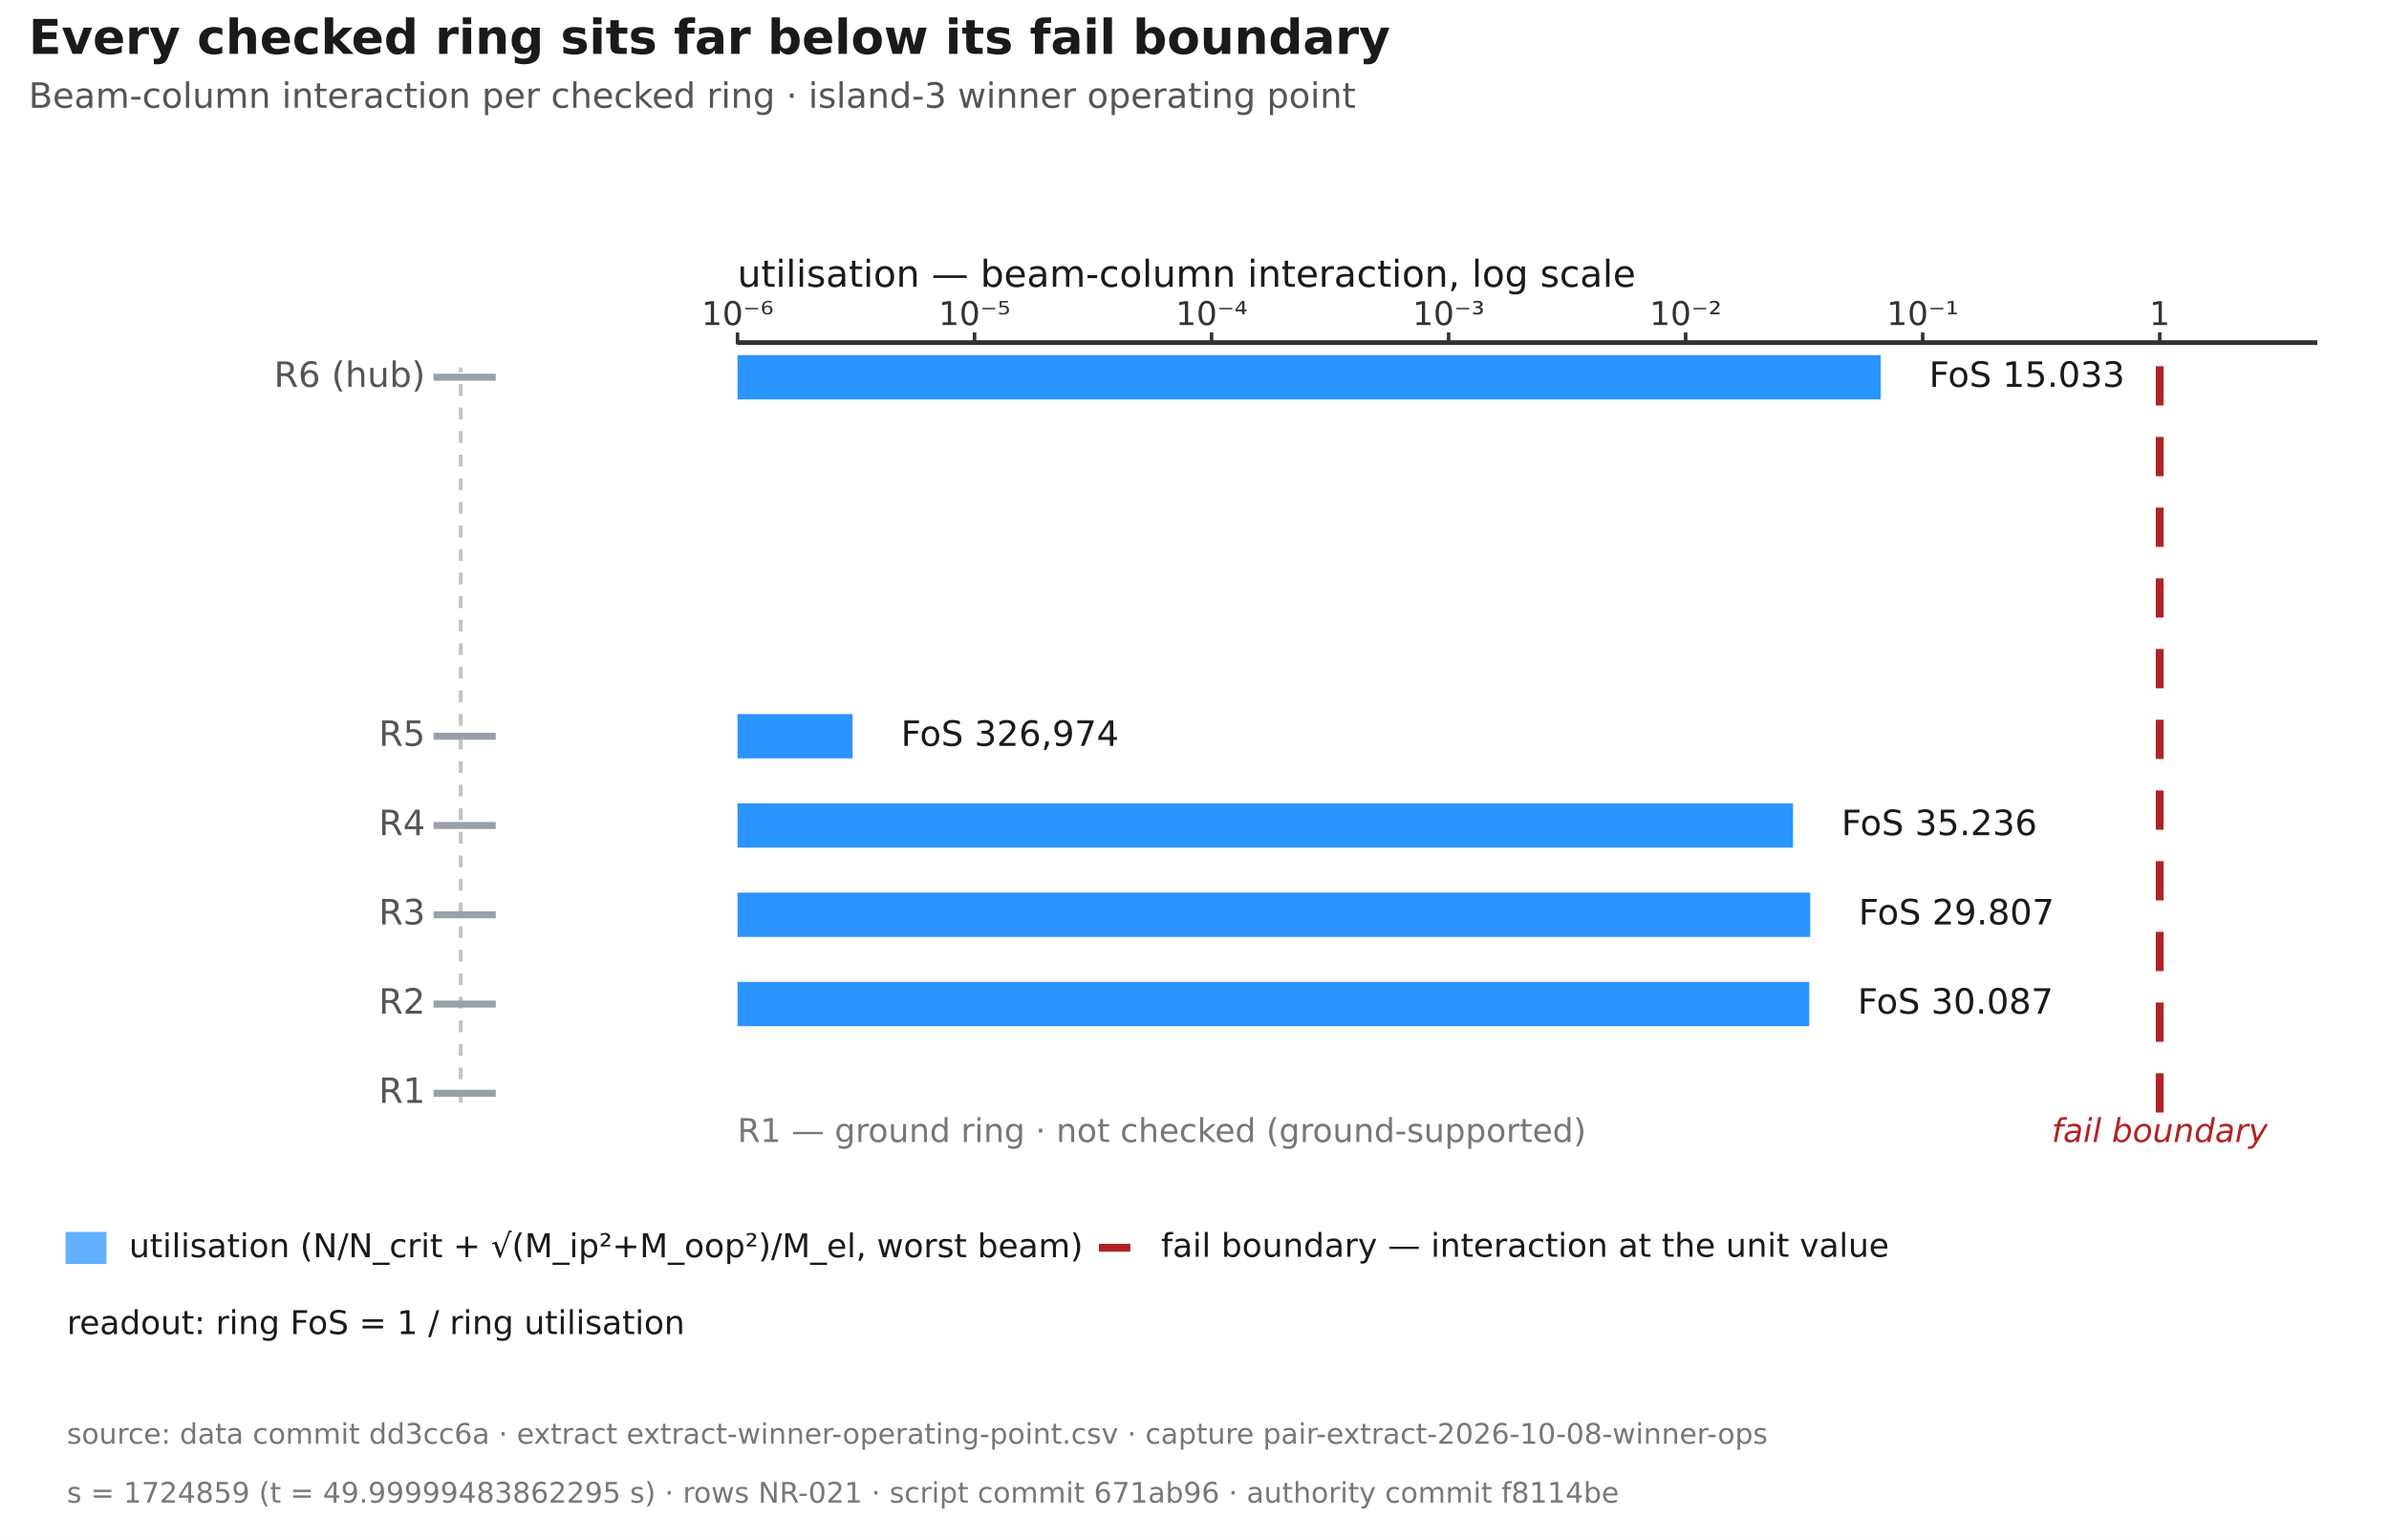
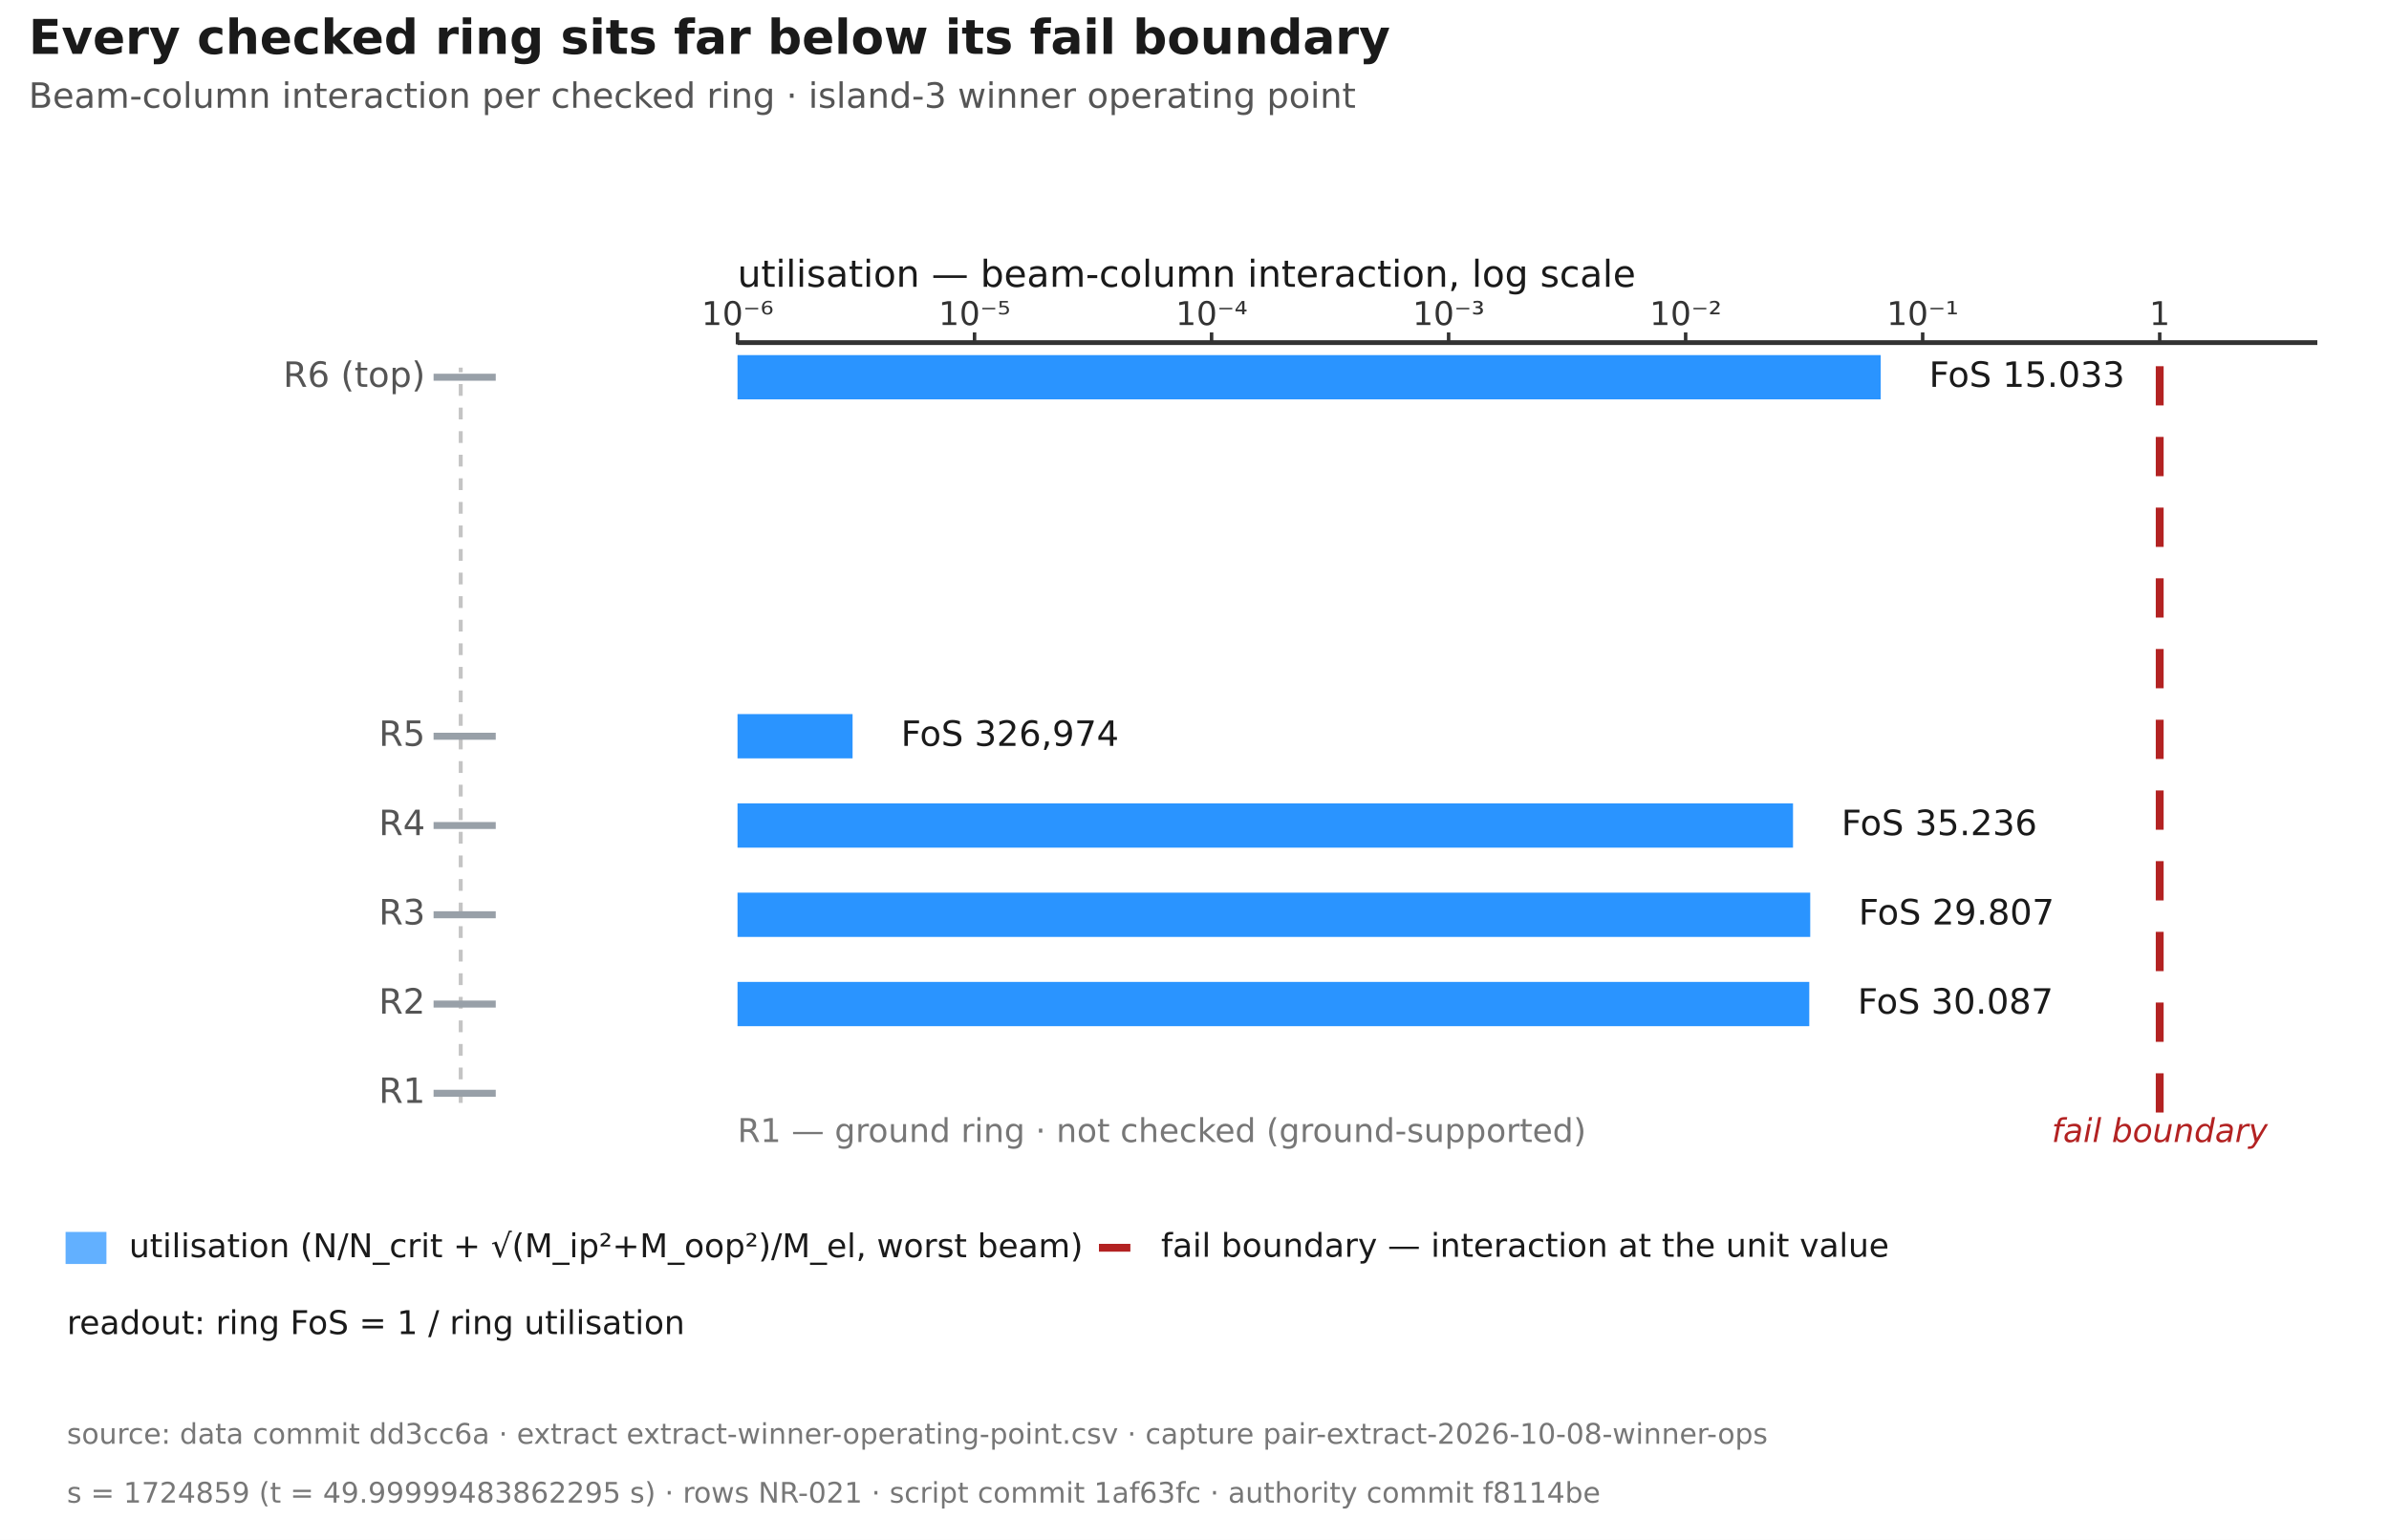
<svg xmlns="http://www.w3.org/2000/svg" width="547.2pt" height="352.8pt" viewBox="0 0 547.2 352.8" version="1.1">
  <defs>
    <style type="text/css">*{stroke-linejoin: round; stroke-linecap: butt}</style>
  </defs>
  <g id="figure_1">
    <g id="patch_1">
      <path d="M 0 352.8  L 547.2 352.8  L 547.2 0  L 0 0  z " style="fill: #ffffff" />
    </g>
    <g id="axes_1">
      <g id="line2d_1">
        <path d="M 168.926 78.498  L 530.784 78.498  " clip-path="url(#p6f9ccdec6a)" style="fill: none; stroke: #333333; stroke-width: 1.1" />
      </g>
      <g id="line2d_2">
        <path d="M 168.926 78.498  L 168.926 76.558  " clip-path="url(#p6f9ccdec6a)" style="fill: none; stroke: #333333; stroke-width: 0.8; stroke-linecap: square" />
      </g>
      <g id="line2d_3">
        <path d="M 223.218 78.498  L 223.218 76.558  " clip-path="url(#p6f9ccdec6a)" style="fill: none; stroke: #333333; stroke-width: 0.8; stroke-linecap: square" />
      </g>
      <g id="line2d_4">
        <path d="M 277.511 78.498  L 277.511 76.558  " clip-path="url(#p6f9ccdec6a)" style="fill: none; stroke: #333333; stroke-width: 0.8; stroke-linecap: square" />
      </g>
      <g id="line2d_5">
        <path d="M 331.803 78.498  L 331.803 76.558  " clip-path="url(#p6f9ccdec6a)" style="fill: none; stroke: #333333; stroke-width: 0.8; stroke-linecap: square" />
      </g>
      <g id="line2d_6">
        <path d="M 386.095 78.498  L 386.095 76.558  " clip-path="url(#p6f9ccdec6a)" style="fill: none; stroke: #333333; stroke-width: 0.8; stroke-linecap: square" />
      </g>
      <g id="line2d_7">
        <path d="M 440.387 78.498  L 440.387 76.558  " clip-path="url(#p6f9ccdec6a)" style="fill: none; stroke: #333333; stroke-width: 0.8; stroke-linecap: square" />
      </g>
      <g id="line2d_8">
        <path d="M 494.68 78.498  L 494.68 76.558  " clip-path="url(#p6f9ccdec6a)" style="fill: none; stroke: #333333; stroke-width: 0.8; stroke-linecap: square" />
      </g>
      <g id="line2d_9">
        <path d="M 105.528 252.693  L 105.528 84.223  " clip-path="url(#p6f9ccdec6a)" style="fill: none; stroke-dasharray: 2.7,2.7; stroke-dashoffset: 0; stroke: #c4c4c4; stroke-width: 0.9" />
      </g>
      <g id="line2d_10">
        <path d="M 100.11 230.041  L 112.751 230.041  " clip-path="url(#p6f9ccdec6a)" style="fill: none; stroke: #98a0a8; stroke-width: 1.6; stroke-linecap: square" />
      </g>
      <g id="line2d_11">
        <path d="M 100.11 209.59  L 112.751 209.59  " clip-path="url(#p6f9ccdec6a)" style="fill: none; stroke: #98a0a8; stroke-width: 1.6; stroke-linecap: square" />
      </g>
      <g id="line2d_12">
        <path d="M 100.11 189.136  L 112.751 189.136  " clip-path="url(#p6f9ccdec6a)" style="fill: none; stroke: #98a0a8; stroke-width: 1.6; stroke-linecap: square" />
      </g>
      <g id="line2d_13">
        <path d="M 100.11 168.679  L 112.751 168.679  " clip-path="url(#p6f9ccdec6a)" style="fill: none; stroke: #98a0a8; stroke-width: 1.6; stroke-linecap: square" />
      </g>
      <g id="line2d_14">
        <path d="M 100.11 86.428  L 112.751 86.428  " clip-path="url(#p6f9ccdec6a)" style="fill: none; stroke: #98a0a8; stroke-width: 1.6; stroke-linecap: square" />
      </g>
      <g id="line2d_15">
        <path d="M 100.11 250.488  L 112.751 250.488  " clip-path="url(#p6f9ccdec6a)" style="fill: none; stroke: #98a0a8; stroke-width: 1.6; stroke-linecap: square" />
      </g>
      <g id="line2d_16">
        <path d="M 494.68 254.898  L 494.68 79.38  " clip-path="url(#p6f9ccdec6a)" style="fill: none; stroke-dasharray: 9,7.2; stroke-dashoffset: 0; stroke: #b32222; stroke-width: 1.8" />
      </g>
      <g id="text_1">
        <text style="font-size: 7.5px; font-family: 'DejaVu Sans', 'Bitstream Vera Sans', 'Computer Modern Sans Serif', 'Lucida Grande', 'Verdana', 'Geneva', 'Lucid', 'Arial', 'Helvetica', 'Avant Garde', sans-serif; text-anchor: middle; fill: #333333" x="168.926" y="74.469" transform="rotate(-0 168.9262 74.46863)">10⁻⁶</text>
      </g>
      <g id="text_2">
        <text style="font-size: 7.5px; font-family: 'DejaVu Sans', 'Bitstream Vera Sans', 'Computer Modern Sans Serif', 'Lucida Grande', 'Verdana', 'Geneva', 'Lucid', 'Arial', 'Helvetica', 'Avant Garde', sans-serif; text-anchor: middle; fill: #333333" x="223.218" y="74.469" transform="rotate(-0 223.2184 74.46863)">10⁻⁵</text>
      </g>
      <g id="text_3">
        <text style="font-size: 7.5px; font-family: 'DejaVu Sans', 'Bitstream Vera Sans', 'Computer Modern Sans Serif', 'Lucida Grande', 'Verdana', 'Geneva', 'Lucid', 'Arial', 'Helvetica', 'Avant Garde', sans-serif; text-anchor: middle; fill: #333333" x="277.511" y="74.469" transform="rotate(-0 277.5107 74.46863)">10⁻⁴</text>
      </g>
      <g id="text_4">
        <text style="font-size: 7.5px; font-family: 'DejaVu Sans', 'Bitstream Vera Sans', 'Computer Modern Sans Serif', 'Lucida Grande', 'Verdana', 'Geneva', 'Lucid', 'Arial', 'Helvetica', 'Avant Garde', sans-serif; text-anchor: middle; fill: #333333" x="331.803" y="74.469" transform="rotate(-0 331.8029 74.46863)">10⁻³</text>
      </g>
      <g id="text_5">
        <text style="font-size: 7.5px; font-family: 'DejaVu Sans', 'Bitstream Vera Sans', 'Computer Modern Sans Serif', 'Lucida Grande', 'Verdana', 'Geneva', 'Lucid', 'Arial', 'Helvetica', 'Avant Garde', sans-serif; text-anchor: middle; fill: #333333" x="386.095" y="74.469" transform="rotate(-0 386.0952 74.46863)">10⁻²</text>
      </g>
      <g id="text_6">
        <text style="font-size: 7.5px; font-family: 'DejaVu Sans', 'Bitstream Vera Sans', 'Computer Modern Sans Serif', 'Lucida Grande', 'Verdana', 'Geneva', 'Lucid', 'Arial', 'Helvetica', 'Avant Garde', sans-serif; text-anchor: middle; fill: #333333" x="440.387" y="74.469" transform="rotate(-0 440.3874 74.46863)">10⁻¹</text>
      </g>
      <g id="text_7">
        <text style="font-size: 7.5px; font-family: 'DejaVu Sans', 'Bitstream Vera Sans', 'Computer Modern Sans Serif', 'Lucida Grande', 'Verdana', 'Geneva', 'Lucid', 'Arial', 'Helvetica', 'Avant Garde', sans-serif; text-anchor: middle; fill: #333333" x="494.68" y="74.469" transform="rotate(-0 494.6797 74.46863)">1</text>
      </g>
      <g id="text_8">
        <text style="font-size: 8.5px; font-family: 'DejaVu Sans', 'Bitstream Vera Sans', 'Computer Modern Sans Serif', 'Lucida Grande', 'Verdana', 'Geneva', 'Lucid', 'Arial', 'Helvetica', 'Avant Garde', sans-serif; text-anchor: start; fill: #1a1a1a" x="168.926" y="65.705" transform="rotate(-0 168.9262 65.70527)">utilisation — beam-column interaction, log scale</text>
      </g>
      <g id="text_9">
        <text style="font-size: 8px; font-family: 'DejaVu Sans', 'Bitstream Vera Sans', 'Computer Modern Sans Serif', 'Lucida Grande', 'Verdana', 'Geneva', 'Lucid', 'Arial', 'Helvetica', 'Avant Garde', sans-serif; text-anchor: end; fill: #555555" x="97.402" y="232.248" transform="rotate(-0 97.4016 232.2482)">R2</text>
      </g>
      <g id="text_10">
        <text style="font-size: 8px; font-family: 'DejaVu Sans', 'Bitstream Vera Sans', 'Computer Modern Sans Serif', 'Lucida Grande', 'Verdana', 'Geneva', 'Lucid', 'Arial', 'Helvetica', 'Avant Garde', sans-serif; text-anchor: end; fill: #555555" x="97.402" y="211.798" transform="rotate(-0 97.4016 211.7977)">R3</text>
      </g>
      <g id="text_11">
        <text style="font-size: 8px; font-family: 'DejaVu Sans', 'Bitstream Vera Sans', 'Computer Modern Sans Serif', 'Lucida Grande', 'Verdana', 'Geneva', 'Lucid', 'Arial', 'Helvetica', 'Avant Garde', sans-serif; text-anchor: end; fill: #555555" x="97.402" y="191.344" transform="rotate(-0 97.4016 191.3439)">R4</text>
      </g>
      <g id="text_12">
        <text style="font-size: 8px; font-family: 'DejaVu Sans', 'Bitstream Vera Sans', 'Computer Modern Sans Serif', 'Lucida Grande', 'Verdana', 'Geneva', 'Lucid', 'Arial', 'Helvetica', 'Avant Garde', sans-serif; text-anchor: end; fill: #555555" x="97.402" y="170.887" transform="rotate(-0 97.4016 170.8869)">R5</text>
      </g>
      <g id="text_13">
-         <text style="font-size: 8px; font-family: 'DejaVu Sans', 'Bitstream Vera Sans', 'Computer Modern Sans Serif', 'Lucida Grande', 'Verdana', 'Geneva', 'Lucid', 'Arial', 'Helvetica', 'Avant Garde', sans-serif; text-anchor: end; fill: #555555" x="97.402" y="88.636" transform="rotate(-0 97.4016 88.63585)">R6 (hub)</text>
+         <text style="font-size: 8px; font-family: 'DejaVu Sans', 'Bitstream Vera Sans', 'Computer Modern Sans Serif', 'Lucida Grande', 'Verdana', 'Geneva', 'Lucid', 'Arial', 'Helvetica', 'Avant Garde', sans-serif; text-anchor: end; fill: #555555" x="97.402" y="88.636" transform="rotate(-0 97.4016 88.63585)">R6 (top)</text>
      </g>
      <g id="text_14">
        <text style="font-size: 8px; font-family: 'DejaVu Sans', 'Bitstream Vera Sans', 'Computer Modern Sans Serif', 'Lucida Grande', 'Verdana', 'Geneva', 'Lucid', 'Arial', 'Helvetica', 'Avant Garde', sans-serif; text-anchor: end; fill: #555555" x="97.402" y="252.696" transform="rotate(-0 97.4016 252.6955)">R1</text>
      </g>
      <g id="text_15">
        <text style="font-style: italic; font-size: 7.5px; font-family: 'DejaVu Sans', 'Bitstream Vera Sans', 'Computer Modern Sans Serif', 'Lucida Grande', 'Verdana', 'Geneva', 'Lucid', 'Arial', 'Helvetica', 'Avant Garde', sans-serif; text-anchor: middle; fill: #b32222" x="494.68" y="261.655" transform="rotate(-0 494.6797 261.6552)">fail boundary</text>
      </g>
      <g id="patch_2">
        <path d="M 168.926 235.112  L 414.415 235.112  L 414.415 224.969  L 168.926 224.969  z " clip-path="url(#p6f9ccdec6a)" style="fill: #1f8fff; opacity: 0.95" />
      </g>
      <g id="text_16">
        <text style="font-size: 8px; font-family: 'DejaVu Sans', 'Bitstream Vera Sans', 'Computer Modern Sans Serif', 'Lucida Grande', 'Verdana', 'Geneva', 'Lucid', 'Arial', 'Helvetica', 'Avant Garde', sans-serif; text-anchor: start; fill: #1a1a1a" x="425.497" y="232.248" transform="rotate(-0 425.4974 232.2482)">FoS 30.087</text>
      </g>
      <g id="patch_3">
        <path d="M 168.926 214.662  L 414.635 214.662  L 414.635 204.519  L 168.926 204.519  z " clip-path="url(#p6f9ccdec6a)" style="fill: #1f8fff; opacity: 0.95" />
      </g>
      <g id="text_17">
        <text style="font-size: 8px; font-family: 'DejaVu Sans', 'Bitstream Vera Sans', 'Computer Modern Sans Serif', 'Lucida Grande', 'Verdana', 'Geneva', 'Lucid', 'Arial', 'Helvetica', 'Avant Garde', sans-serif; text-anchor: start; fill: #1a1a1a" x="425.717" y="211.798" transform="rotate(-0 425.7174 211.7977)">FoS 29.807</text>
      </g>
      <g id="patch_4">
        <path d="M 168.926 194.208  L 410.69 194.208  L 410.69 184.065  L 168.926 184.065  z " clip-path="url(#p6f9ccdec6a)" style="fill: #1f8fff; opacity: 0.95" />
      </g>
      <g id="text_18">
        <text style="font-size: 8px; font-family: 'DejaVu Sans', 'Bitstream Vera Sans', 'Computer Modern Sans Serif', 'Lucida Grande', 'Verdana', 'Geneva', 'Lucid', 'Arial', 'Helvetica', 'Avant Garde', sans-serif; text-anchor: start; fill: #1a1a1a" x="421.773" y="191.344" transform="rotate(-0 421.7725 191.3439)">FoS 35.236</text>
      </g>
      <g id="patch_5">
        <path d="M 168.926 173.751  L 195.284 173.751  L 195.284 163.608  L 168.926 163.608  z " clip-path="url(#p6f9ccdec6a)" style="fill: #1f8fff; opacity: 0.95" />
      </g>
      <g id="text_19">
        <text style="font-size: 8px; font-family: 'DejaVu Sans', 'Bitstream Vera Sans', 'Computer Modern Sans Serif', 'Lucida Grande', 'Verdana', 'Geneva', 'Lucid', 'Arial', 'Helvetica', 'Avant Garde', sans-serif; text-anchor: start; fill: #1a1a1a" x="206.366" y="170.887" transform="rotate(-0 206.3665 170.8869)">FoS 326,974</text>
      </g>
      <g id="patch_6">
        <path d="M 168.926 91.5  L 430.776 91.5  L 430.776 81.357  L 168.926 81.357  z " clip-path="url(#p6f9ccdec6a)" style="fill: #1f8fff; opacity: 0.95" />
      </g>
      <g id="text_20">
        <text style="font-size: 8px; font-family: 'DejaVu Sans', 'Bitstream Vera Sans', 'Computer Modern Sans Serif', 'Lucida Grande', 'Verdana', 'Geneva', 'Lucid', 'Arial', 'Helvetica', 'Avant Garde', sans-serif; text-anchor: start; fill: #1a1a1a" x="441.858" y="88.636" transform="rotate(-0 441.8581 88.63585)">FoS 15.033</text>
      </g>
      <g id="text_21">
        <text style="font-size: 7.5px; font-family: 'DejaVu Sans', 'Bitstream Vera Sans', 'Computer Modern Sans Serif', 'Lucida Grande', 'Verdana', 'Geneva', 'Lucid', 'Arial', 'Helvetica', 'Avant Garde', sans-serif; text-anchor: start; fill: #777777" x="168.926" y="261.655" transform="rotate(-0 168.9262 261.6552)">R1 — ground ring · not checked (ground-supported)</text>
      </g>
    </g>
    <g id="axes_2">
      <g id="patch_7">
        <path d="M 15.322 289.296  L 24.077 289.296  L 24.077 282.549  L 15.322 282.549  z " clip-path="url(#pacca7b7a1f)" style="fill: #1f8fff; opacity: 0.7; stroke: #1f8fff; stroke-width: 0.6; stroke-linejoin: miter" />
      </g>
      <g id="line2d_17">
        <path d="M 251.712 285.883  L 263.75 285.883  " clip-path="url(#pacca7b7a1f)" style="fill: none; stroke-dasharray: 7.2,5.4; stroke-dashoffset: 0; stroke: #b32222; stroke-width: 1.8" />
      </g>
      <g id="text_22">
        <text style="font-size: 7.5px; font-family: 'DejaVu Sans', 'Bitstream Vera Sans', 'Computer Modern Sans Serif', 'Lucida Grande', 'Verdana', 'Geneva', 'Lucid', 'Arial', 'Helvetica', 'Avant Garde', sans-serif; text-anchor: start; fill: #1a1a1a" x="29.549" y="288.04" transform="rotate(-0 29.5488 288.0401)">utilisation (N/N_crit + √(M_ip²+M_oop²)/M_el, worst beam)</text>
      </g>
      <g id="text_23">
        <text style="font-size: 7.5px; font-family: 'DejaVu Sans', 'Bitstream Vera Sans', 'Computer Modern Sans Serif', 'Lucida Grande', 'Verdana', 'Geneva', 'Lucid', 'Arial', 'Helvetica', 'Avant Garde', sans-serif; text-anchor: start; fill: #1a1a1a" x="265.939" y="287.952" transform="rotate(-0 265.9392 287.9522)">fail boundary — interaction at the unit value</text>
      </g>
      <g id="text_24">
        <text style="font-size: 7.5px; font-family: 'DejaVu Sans', 'Bitstream Vera Sans', 'Computer Modern Sans Serif', 'Lucida Grande', 'Verdana', 'Geneva', 'Lucid', 'Arial', 'Helvetica', 'Avant Garde', sans-serif; text-anchor: start; fill: #1a1a1a" x="15.322" y="305.654" transform="rotate(-0 15.3216 305.6539)">readout: ring FoS = 1 / ring utilisation</text>
      </g>
      <g id="text_25">
        <text style="font-size: 6.5px; font-family: 'DejaVu Sans', 'Bitstream Vera Sans', 'Computer Modern Sans Serif', 'Lucida Grande', 'Verdana', 'Geneva', 'Lucid', 'Arial', 'Helvetica', 'Avant Garde', sans-serif; text-anchor: start; fill: #777777" x="15.322" y="330.78" transform="rotate(-0 15.3216 330.7796)">source: data commit dd3cc6a · extract extract-winner-operating-point.csv · capture pair-extract-2026-10-08-winner-ops</text>
      </g>
      <g id="text_26">
-         <text style="font-size: 6.5px; font-family: 'DejaVu Sans', 'Bitstream Vera Sans', 'Computer Modern Sans Serif', 'Lucida Grande', 'Verdana', 'Geneva', 'Lucid', 'Arial', 'Helvetica', 'Avant Garde', sans-serif; text-anchor: start; fill: #777777" x="15.322" y="344.274" transform="rotate(-0 15.3216 344.2742)">s = 1724859 (t = 49.99999483862295 s) · rows NR-021 · script commit 671ab96 · authority commit f8114be</text>
+         <text style="font-size: 6.5px; font-family: 'DejaVu Sans', 'Bitstream Vera Sans', 'Computer Modern Sans Serif', 'Lucida Grande', 'Verdana', 'Geneva', 'Lucid', 'Arial', 'Helvetica', 'Avant Garde', sans-serif; text-anchor: start; fill: #777777" x="15.322" y="344.274" transform="rotate(-0 15.3216 344.2742)">s = 1724859 (t = 49.99999483862295 s) · rows NR-021 · script commit 1af63fc · authority commit f8114be</text>
      </g>
    </g>
    <g id="text_27">
      <text style="font-weight: 700; font-size: 11px; font-family: 'DejaVu Sans', 'Bitstream Vera Sans', 'Computer Modern Sans Serif', 'Lucida Grande', 'Verdana', 'Geneva', 'Lucid', 'Arial', 'Helvetica', 'Avant Garde', sans-serif; text-anchor: start; fill: #1a1a1a" x="6.566" y="12.348" transform="rotate(-0 6.5664 12.348)">Every checked ring sits far below its fail boundary</text>
    </g>
    <g id="text_28">
      <text style="font-size: 8px; font-family: 'DejaVu Sans', 'Bitstream Vera Sans', 'Computer Modern Sans Serif', 'Lucida Grande', 'Verdana', 'Geneva', 'Lucid', 'Arial', 'Helvetica', 'Avant Garde', sans-serif; text-anchor: start; fill: #555555" x="6.566" y="24.696" transform="rotate(-0 6.5664 24.696)">Beam-column interaction per checked ring · island-3 winner operating point</text>
    </g>
  </g>
  <defs>
    <clipPath id="p6f9ccdec6a">
      <rect x="79.344" y="54.684" width="451.44" height="211.68" />
    </clipPath>
    <clipPath id="pacca7b7a1f">
      <rect x="0" y="273.42" width="547.2" height="79.38" />
    </clipPath>
  </defs>
</svg>
